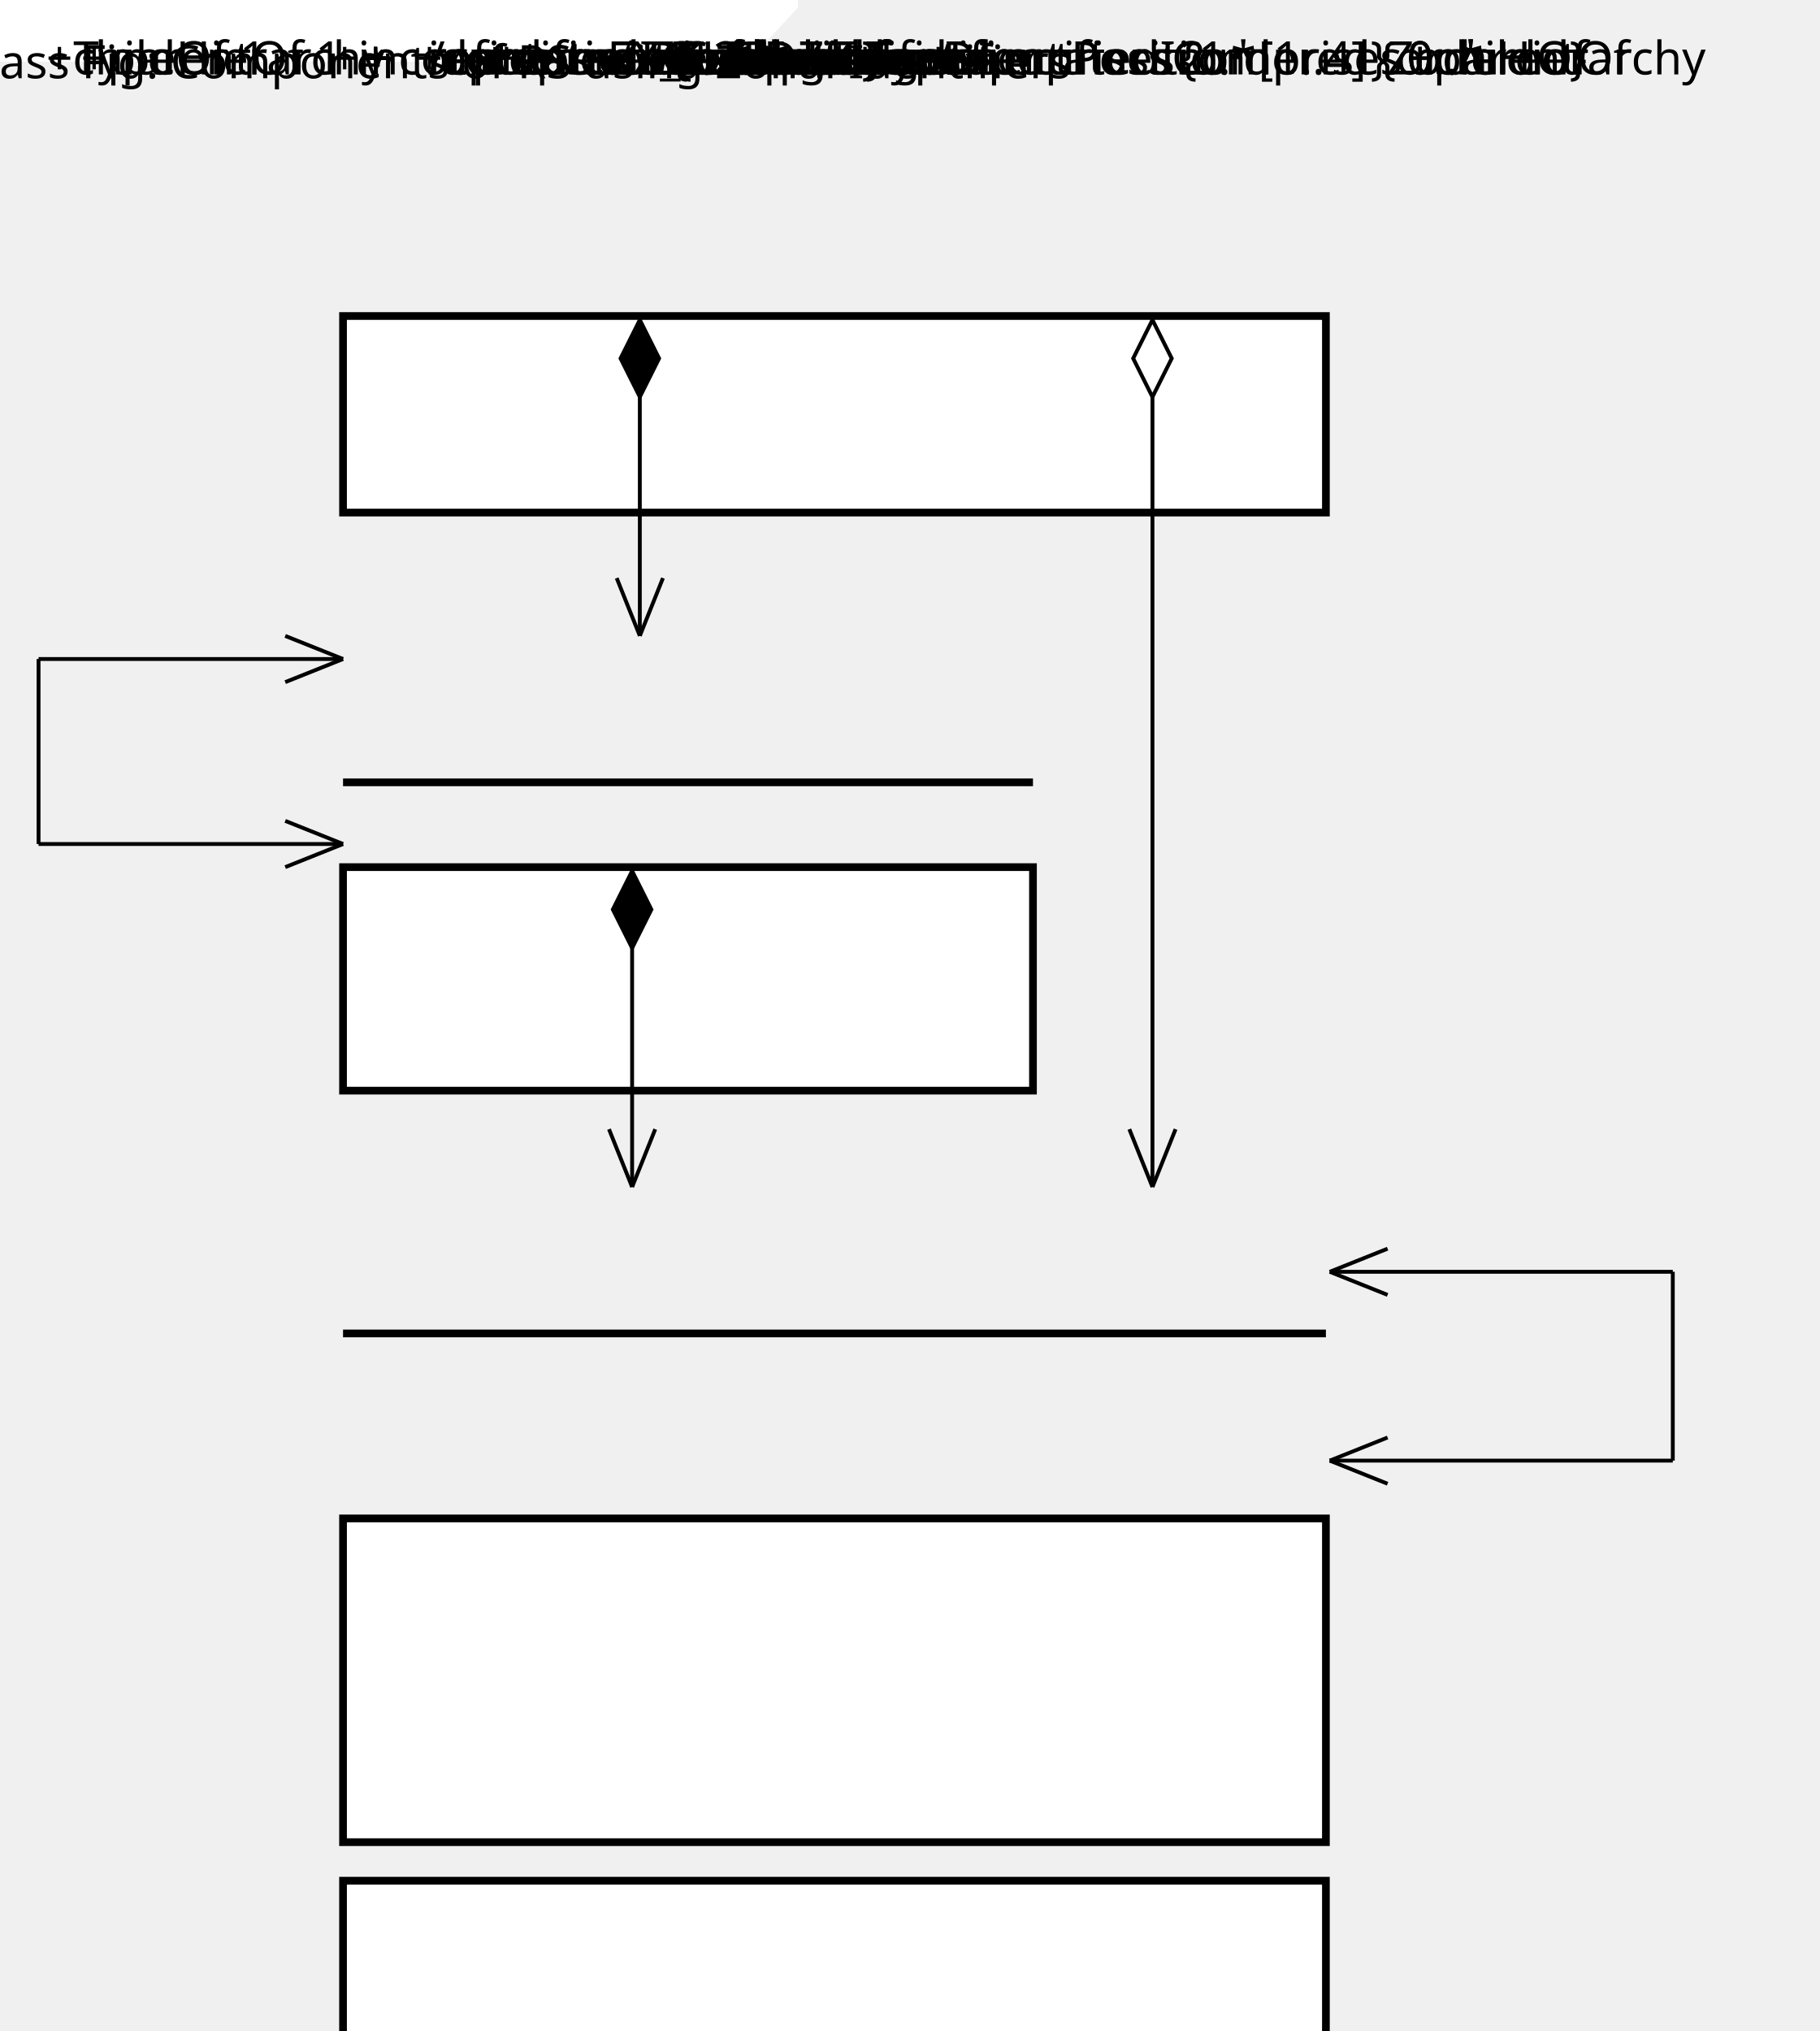
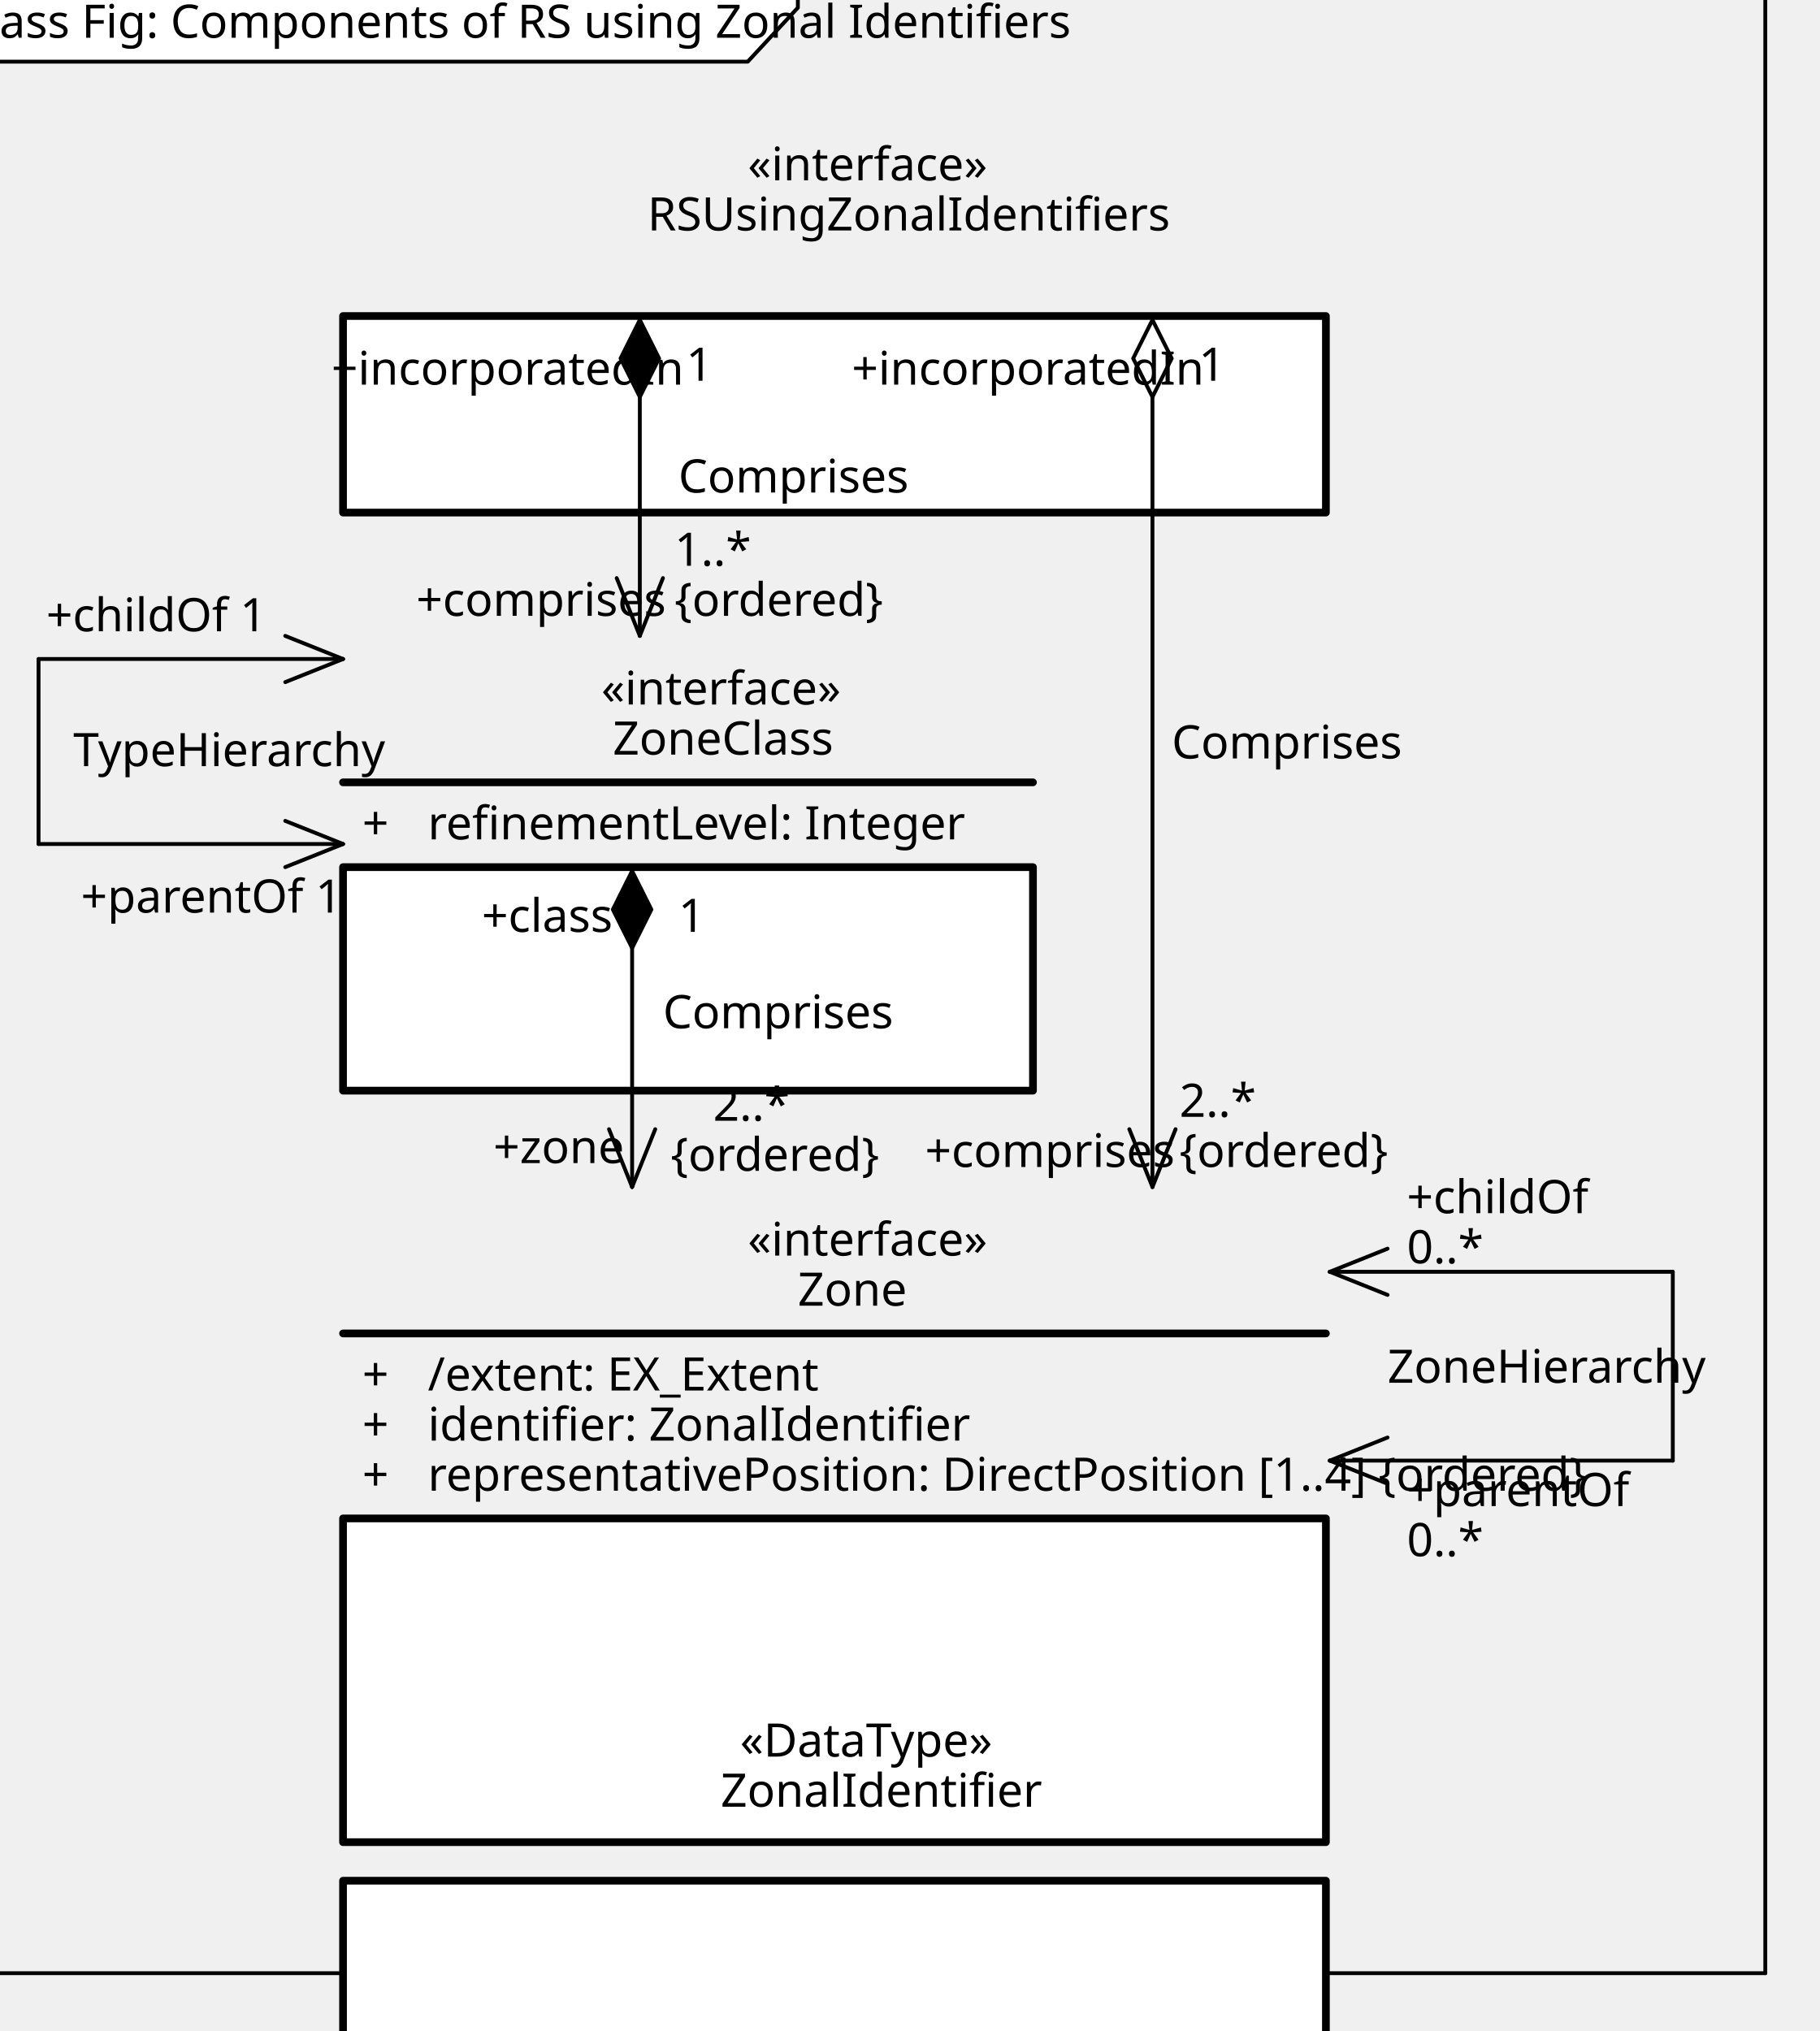
<svg xmlns="http://www.w3.org/2000/svg" width="472" height="527" viewBox="1 -517 472 527" version="1.1">
-   <line stroke="#000000" stroke-width="0" x1="-13" y1="-521.0" x2="-13" y2="-5.0" />
-   <line stroke="#000000" stroke-width="0" x1="-13" y1="-5.0" x2="459" y2="-5.0" />
-   <line stroke="#000000" stroke-width="0" x1="459" y1="-5.0" x2="459" y2="-521.0" />
-   <line stroke="#000000" stroke-width="0" x1="459" y1="-521.0" x2="-13" y2="-521.0" />
-   <path fill="#FFFFFF" stroke="#000000" stroke-width="0" d="M -13 -501.0 L 195 -501.0 L 208 -515.0 L 208 -521.0 L -13 -521.0 L -13 -501.0 Z " fill-rule="evenodd" />
-   <text x="-8" y="-506.0" font-family="Carlito" font-size="12" fill="#000000" text-anchor="start" dominant-baseline="text-before-edge">
+   <line stroke="#000000" stroke-width="1" stroke-linecap="round" stroke-linejoin="round" x1="-13" y1="-521.0" x2="-13" y2="-5.0" />
+   <line stroke="#000000" stroke-width="1" stroke-linecap="round" stroke-linejoin="round" x1="-13" y1="-5.0" x2="459" y2="-5.0" />
+   <line stroke="#000000" stroke-width="1" stroke-linecap="round" stroke-linejoin="round" x1="459" y1="-5.0" x2="459" y2="-521.0" />
+   <line stroke="#000000" stroke-width="1" stroke-linecap="round" stroke-linejoin="round" x1="459" y1="-521.0" x2="-13" y2="-521.0" />
+   <path fill="#FFFFFF" stroke="#000000" stroke-width="1" stroke-linecap="round" stroke-linejoin="round" d="M -13 -501.0 L 195 -501.0 L 208 -515.0 L 208 -521.0 L -13 -521.0 L -13 -501.0 Z " fill-rule="evenodd" />
+   <text font-family="Carlito" fill="#000000" text-anchor="start" style="white-space:pre;" x="-8" y="-507.2" font-size="12" font-weight="400">
    class Fig: Components of RS using Zonal Identifiers
  </text>
-   <rect fill="#FFFFFF" stroke="#000000" stroke-width="2" x="90" y="-435.0" width="255" height="51" />
-   <text x="195" y="-507.0" font-family="Calibri" font-size="12" fill="#000000" text-anchor="start" dominant-baseline="text-before-edge">
+   <rect fill="#FFFFFF" stroke="#000000" stroke-width="2" stroke-linecap="round" stroke-linejoin="round" x="90" y="-435.0" width="255" height="51" />
+   <text font-family="Calibri" fill="#000000" text-anchor="start" style="white-space:pre;" x="195" y="-470.2" font-size="12" font-weight="400">
    «interface»
  </text>
-   <text x="169" y="-507.0" font-family="Calibri" font-size="12" fill="#000000" text-anchor="start" dominant-baseline="text-before-edge">
+   <text font-family="Calibri" fill="#000000" text-anchor="start" style="white-space:pre;" x="169" y="-457.2" font-size="12" font-weight="400">
    RSUsingZonalIdentifiers
  </text>
-   <rect fill="#FFFFFF" stroke="#000000" stroke-width="2" x="90" y="-292.0" width="179" height="58" />
-   <text x="157" y="-507.0" font-family="Calibri" font-size="12" fill="#000000" text-anchor="start" dominant-baseline="text-before-edge">
+   <rect fill="#FFFFFF" stroke="#000000" stroke-width="2" stroke-linecap="round" stroke-linejoin="round" x="90" y="-292.0" width="179" height="58" />
+   <text font-family="Calibri" fill="#000000" text-anchor="start" style="white-space:pre;" x="157" y="-334.2" font-size="12" font-weight="400">
    «interface»
  </text>
-   <text x="160" y="-507.0" font-family="Calibri" font-size="12" fill="#000000" text-anchor="start" dominant-baseline="text-before-edge">
+   <text font-family="Calibri" fill="#000000" text-anchor="start" style="white-space:pre;" x="160" y="-321.2" font-size="12" font-weight="400">
    ZoneClass
  </text>
-   <line stroke="#000000" stroke-width="2" x1="90" y1="-314.0" x2="269" y2="-314.0" />
-   <text x="95" y="-507.0" font-family="Calibri" font-size="12" fill="#000000" text-anchor="start" dominant-baseline="text-before-edge">
+   <line stroke="#000000" stroke-width="2" stroke-linecap="round" stroke-linejoin="round" x1="90" y1="-314.0" x2="269" y2="-314.0" />
+   <text font-family="Calibri" fill="#000000" text-anchor="start" style="white-space:pre;" x="95" y="-299.2" font-size="12" font-weight="400">
    + 
  </text>
-   <text x="112" y="-507.0" font-family="Calibri" font-size="12" fill="#000000" text-anchor="start" dominant-baseline="text-before-edge">
+   <text font-family="Calibri" fill="#000000" text-anchor="start" style="white-space:pre;" x="112" y="-299.2" font-size="12" font-weight="400">
    refinementLevel: Integer
  </text>
-   <rect fill="#FFFFFF" stroke="#000000" stroke-width="2" x="90" y="-123.0" width="255" height="84" />
-   <text x="195" y="-507.0" font-family="Calibri" font-size="12" fill="#000000" text-anchor="start" dominant-baseline="text-before-edge">
+   <rect fill="#FFFFFF" stroke="#000000" stroke-width="2" stroke-linecap="round" stroke-linejoin="round" x="90" y="-123.0" width="255" height="84" />
+   <text font-family="Calibri" fill="#000000" text-anchor="start" style="white-space:pre;" x="195" y="-191.2" font-size="12" font-weight="400">
    «interface»
  </text>
-   <text x="208" y="-507.0" font-family="Calibri" font-size="12" fill="#000000" text-anchor="start" dominant-baseline="text-before-edge">
+   <text font-family="Calibri" fill="#000000" text-anchor="start" style="white-space:pre;" x="208" y="-178.2" font-size="12" font-weight="400">
    Zone
  </text>
-   <line stroke="#000000" stroke-width="2" x1="90" y1="-171.0" x2="345" y2="-171.0" />
-   <text x="95" y="-507.0" font-family="Calibri" font-size="12" fill="#000000" text-anchor="start" dominant-baseline="text-before-edge">
+   <line stroke="#000000" stroke-width="2" stroke-linecap="round" stroke-linejoin="round" x1="90" y1="-171.0" x2="345" y2="-171.0" />
+   <text font-family="Calibri" fill="#000000" text-anchor="start" style="white-space:pre;" x="95" y="-156.2" font-size="12" font-weight="400">
    + 
  </text>
-   <text x="112" y="-507.0" font-family="Calibri" font-size="12" fill="#000000" text-anchor="start" dominant-baseline="text-before-edge">
+   <text font-family="Calibri" fill="#000000" text-anchor="start" style="white-space:pre;" x="112" y="-156.2" font-size="12" font-weight="400">
    /extent: EX_Extent
  </text>
-   <text x="95" y="-507.0" font-family="Calibri" font-size="12" fill="#000000" text-anchor="start" dominant-baseline="text-before-edge">
+   <text font-family="Calibri" fill="#000000" text-anchor="start" style="white-space:pre;" x="95" y="-143.2" font-size="12" font-weight="400">
    + 
  </text>
-   <text x="112" y="-507.0" font-family="Calibri" font-size="12" fill="#000000" text-anchor="start" dominant-baseline="text-before-edge">
+   <text font-family="Calibri" fill="#000000" text-anchor="start" style="white-space:pre;" x="112" y="-143.2" font-size="12" font-weight="400">
    identifier: ZonalIdentifier
  </text>
-   <text x="95" y="-507.0" font-family="Calibri" font-size="12" fill="#000000" text-anchor="start" dominant-baseline="text-before-edge">
+   <text font-family="Calibri" fill="#000000" text-anchor="start" style="white-space:pre;" x="95" y="-130.2" font-size="12" font-weight="400">
    + 
  </text>
-   <text x="112" y="-507.0" font-family="Calibri" font-size="12" fill="#000000" text-anchor="start" dominant-baseline="text-before-edge">
+   <text font-family="Calibri" fill="#000000" text-anchor="start" style="white-space:pre;" x="112" y="-130.2" font-size="12" font-weight="400">
    representativePosition: DirectPosition [1..4] {ordered}
  </text>
-   <rect fill="#FFFFFF" stroke="#000000" stroke-width="2" x="90" y="-29.0" width="255" height="48" />
-   <text x="193" y="-507.0" font-family="Calibri" font-size="12" fill="#000000" text-anchor="start" dominant-baseline="text-before-edge">
+   <rect fill="#FFFFFF" stroke="#000000" stroke-width="2" stroke-linecap="round" stroke-linejoin="round" x="90" y="-29.0" width="255" height="48" />
+   <text font-family="Calibri" fill="#000000" text-anchor="start" style="white-space:pre;" x="193" y="-61.2" font-size="12" font-weight="400">
    «DataType»
  </text>
-   <text x="188" y="-507.0" font-family="Calibri" font-size="12" fill="#000000" text-anchor="start" dominant-baseline="text-before-edge">
+   <text font-family="Calibri" fill="#000000" text-anchor="start" style="white-space:pre;" x="188" y="-48.2" font-size="12" font-weight="400">
    ZonalIdentifier
  </text>
-   <line stroke="#000000" stroke-width="1" x1="167" y1="-352.0" x2="167" y2="-434.0" />
-   <path fill="#000000" stroke="#000000" stroke-width="1" d="M 172 -424.0 L 167 -434.0 L 162 -424.0 L 167 -414.0 Z " fill-rule="evenodd" />
-   <line stroke="#000000" stroke-width="1" x1="167" y1="-352.0" x2="173" y2="-367.0" />
-   <line stroke="#000000" stroke-width="1" x1="167" y1="-352.0" x2="161" y2="-367.0" />
-   <line stroke="#000000" stroke-width="1" x1="90" y1="-346.0" x2="11" y2="-346.0" />
-   <line stroke="#000000" stroke-width="1" x1="11" y1="-346.0" x2="11" y2="-298.0" />
-   <line stroke="#000000" stroke-width="1" x1="11" y1="-298.0" x2="90" y2="-298.0" />
-   <line stroke="#000000" stroke-width="1" x1="90" y1="-298.0" x2="75" y2="-292.0" />
-   <line stroke="#000000" stroke-width="1" x1="90" y1="-298.0" x2="75" y2="-304.0" />
-   <line stroke="#000000" stroke-width="1" x1="90" y1="-346.0" x2="75" y2="-352.0" />
-   <line stroke="#000000" stroke-width="1" x1="90" y1="-346.0" x2="75" y2="-340.0" />
-   <line stroke="#000000" stroke-width="1" x1="300" y1="-209.0" x2="300" y2="-434.0" />
-   <path fill="#FFFFFF" stroke="#000000" stroke-width="1" d="M 305 -424.0 L 300 -434.0 L 295 -424.0 L 300 -414.0 Z " fill-rule="evenodd" />
-   <line stroke="#000000" stroke-width="1" x1="300" y1="-209.0" x2="306" y2="-224.0" />
-   <line stroke="#000000" stroke-width="1" x1="300" y1="-209.0" x2="294" y2="-224.0" />
-   <line stroke="#000000" stroke-width="1" x1="165" y1="-209.0" x2="165" y2="-291.0" />
-   <path fill="#000000" stroke="#000000" stroke-width="1" d="M 170 -281.0 L 165 -291.0 L 160 -281.0 L 165 -271.0 Z " fill-rule="evenodd" />
-   <line stroke="#000000" stroke-width="1" x1="165" y1="-209.0" x2="171" y2="-224.0" />
-   <line stroke="#000000" stroke-width="1" x1="165" y1="-209.0" x2="159" y2="-224.0" />
-   <line stroke="#000000" stroke-width="1" x1="346" y1="-138.0" x2="435" y2="-138.0" />
-   <line stroke="#000000" stroke-width="1" x1="435" y1="-138.0" x2="435" y2="-187.0" />
-   <line stroke="#000000" stroke-width="1" x1="435" y1="-187.0" x2="346" y2="-187.0" />
-   <line stroke="#000000" stroke-width="1" x1="346" y1="-187.0" x2="361" y2="-193.0" />
-   <line stroke="#000000" stroke-width="1" x1="346" y1="-187.0" x2="361" y2="-181.0" />
-   <line stroke="#000000" stroke-width="1" x1="346" y1="-138.0" x2="361" y2="-132.0" />
-   <line stroke="#000000" stroke-width="1" x1="346" y1="-138.0" x2="361" y2="-144.0" />
-   <text x="366" y="-507.0" font-family="Carlito" font-size="12" fill="#000000" text-anchor="start" dominant-baseline="text-before-edge">
+   <line stroke="#000000" stroke-width="1" stroke-linecap="round" stroke-linejoin="round" x1="167" y1="-352.0" x2="167" y2="-434.0" />
+   <path fill="#000000" stroke="#000000" stroke-width="1" stroke-linecap="round" stroke-linejoin="round" d="M 172 -424.0 L 167 -434.0 L 162 -424.0 L 167 -414.0 Z " fill-rule="evenodd" />
+   <line stroke="#000000" stroke-width="1" stroke-linecap="round" stroke-linejoin="round" x1="167" y1="-352.0" x2="173" y2="-367.0" />
+   <line stroke="#000000" stroke-width="1" stroke-linecap="round" stroke-linejoin="round" x1="167" y1="-352.0" x2="161" y2="-367.0" />
+   <line stroke="#000000" stroke-width="1" stroke-linecap="round" stroke-linejoin="round" x1="90" y1="-346.0" x2="11" y2="-346.0" />
+   <line stroke="#000000" stroke-width="1" stroke-linecap="round" stroke-linejoin="round" x1="11" y1="-346.0" x2="11" y2="-298.0" />
+   <line stroke="#000000" stroke-width="1" stroke-linecap="round" stroke-linejoin="round" x1="11" y1="-298.0" x2="90" y2="-298.0" />
+   <line stroke="#000000" stroke-width="1" stroke-linecap="round" stroke-linejoin="round" x1="90" y1="-298.0" x2="75" y2="-292.0" />
+   <line stroke="#000000" stroke-width="1" stroke-linecap="round" stroke-linejoin="round" x1="90" y1="-298.0" x2="75" y2="-304.0" />
+   <line stroke="#000000" stroke-width="1" stroke-linecap="round" stroke-linejoin="round" x1="90" y1="-346.0" x2="75" y2="-352.0" />
+   <line stroke="#000000" stroke-width="1" stroke-linecap="round" stroke-linejoin="round" x1="90" y1="-346.0" x2="75" y2="-340.0" />
+   <line stroke="#000000" stroke-width="1" stroke-linecap="round" stroke-linejoin="round" x1="300" y1="-209.0" x2="300" y2="-434.0" />
+   <path fill="#FFFFFF" stroke="#000000" stroke-width="1" stroke-linecap="round" stroke-linejoin="round" d="M 305 -424.0 L 300 -434.0 L 295 -424.0 L 300 -414.0 Z " fill-rule="evenodd" />
+   <line stroke="#000000" stroke-width="1" stroke-linecap="round" stroke-linejoin="round" x1="300" y1="-209.0" x2="306" y2="-224.0" />
+   <line stroke="#000000" stroke-width="1" stroke-linecap="round" stroke-linejoin="round" x1="300" y1="-209.0" x2="294" y2="-224.0" />
+   <line stroke="#000000" stroke-width="1" stroke-linecap="round" stroke-linejoin="round" x1="165" y1="-209.0" x2="165" y2="-291.0" />
+   <path fill="#000000" stroke="#000000" stroke-width="1" stroke-linecap="round" stroke-linejoin="round" d="M 170 -281.0 L 165 -291.0 L 160 -281.0 L 165 -271.0 Z " fill-rule="evenodd" />
+   <line stroke="#000000" stroke-width="1" stroke-linecap="round" stroke-linejoin="round" x1="165" y1="-209.0" x2="171" y2="-224.0" />
+   <line stroke="#000000" stroke-width="1" stroke-linecap="round" stroke-linejoin="round" x1="165" y1="-209.0" x2="159" y2="-224.0" />
+   <line stroke="#000000" stroke-width="1" stroke-linecap="round" stroke-linejoin="round" x1="346" y1="-138.0" x2="435" y2="-138.0" />
+   <line stroke="#000000" stroke-width="1" stroke-linecap="round" stroke-linejoin="round" x1="435" y1="-138.0" x2="435" y2="-187.0" />
+   <line stroke="#000000" stroke-width="1" stroke-linecap="round" stroke-linejoin="round" x1="435" y1="-187.0" x2="346" y2="-187.0" />
+   <line stroke="#000000" stroke-width="1" stroke-linecap="round" stroke-linejoin="round" x1="346" y1="-187.0" x2="361" y2="-193.0" />
+   <line stroke="#000000" stroke-width="1" stroke-linecap="round" stroke-linejoin="round" x1="346" y1="-187.0" x2="361" y2="-181.0" />
+   <line stroke="#000000" stroke-width="1" stroke-linecap="round" stroke-linejoin="round" x1="346" y1="-138.0" x2="361" y2="-132.0" />
+   <line stroke="#000000" stroke-width="1" stroke-linecap="round" stroke-linejoin="round" x1="346" y1="-138.0" x2="361" y2="-144.0" />
+   <text font-family="Carlito" fill="#000000" text-anchor="start" style="white-space:pre;" x="366" y="-126.2" font-size="12" font-weight="400">
    +parentOf
  </text>
-   <text x="366" y="-507.0" font-family="Carlito" font-size="12" fill="#000000" text-anchor="start" dominant-baseline="text-before-edge">
+   <text font-family="Carlito" fill="#000000" text-anchor="start" style="white-space:pre;" x="366" y="-113.2" font-size="12" font-weight="400">
    0..*
  </text>
-   <text x="361" y="-507.0" font-family="Carlito" font-size="12" fill="#000000" text-anchor="start" dominant-baseline="text-before-edge">
+   <text font-family="Carlito" fill="#000000" text-anchor="start" style="white-space:pre;" x="361" y="-158.2" font-size="12" font-weight="400">
    ZoneHierarchy
  </text>
-   <text x="366" y="-507.0" font-family="Carlito" font-size="12" fill="#000000" text-anchor="start" dominant-baseline="text-before-edge">
+   <text font-family="Carlito" fill="#000000" text-anchor="start" style="white-space:pre;" x="366" y="-202.2" font-size="12" font-weight="400">
    +childOf
  </text>
-   <text x="366" y="-507.0" font-family="Carlito" font-size="12" fill="#000000" text-anchor="start" dominant-baseline="text-before-edge">
+   <text font-family="Carlito" fill="#000000" text-anchor="start" style="white-space:pre;" x="366" y="-189.2" font-size="12" font-weight="400">
    0..*
  </text>
-   <text x="241" y="-507.0" font-family="Carlito" font-size="12" fill="#000000" text-anchor="start" dominant-baseline="text-before-edge">
+   <text font-family="Carlito" fill="#000000" text-anchor="start" style="white-space:pre;" x="241" y="-214.2" font-size="12" font-weight="400">
    +comprises
  </text>
-   <text x="307" y="-507.0" font-family="Carlito" font-size="12" fill="#000000" text-anchor="start" dominant-baseline="text-before-edge">
+   <text font-family="Carlito" fill="#000000" text-anchor="start" style="white-space:pre;" x="307" y="-227.2" font-size="12" font-weight="400">
    2..*
  </text>
-   <text x="307" y="-507.0" font-family="Carlito" font-size="12" fill="#000000" text-anchor="start" dominant-baseline="text-before-edge">
+   <text font-family="Carlito" fill="#000000" text-anchor="start" style="white-space:pre;" x="307" y="-214.2" font-size="12" font-weight="400">
    {ordered}
  </text>
-   <text x="305" y="-507.0" font-family="Carlito" font-size="12" fill="#000000" text-anchor="start" dominant-baseline="text-before-edge">
+   <text font-family="Carlito" fill="#000000" text-anchor="start" style="white-space:pre;" x="305" y="-320.2" font-size="12" font-weight="400">
    Comprises
  </text>
-   <text x="222" y="-507.0" font-family="Carlito" font-size="12" fill="#000000" text-anchor="start" dominant-baseline="text-before-edge">
+   <text font-family="Carlito" fill="#000000" text-anchor="start" style="white-space:pre;" x="222" y="-417.2" font-size="12" font-weight="400">
    +incorporatedIn
  </text>
-   <text x="312" y="-507.0" font-family="Carlito" font-size="12" fill="#000000" text-anchor="start" dominant-baseline="text-before-edge">
+   <text font-family="Carlito" fill="#000000" text-anchor="start" style="white-space:pre;" x="312" y="-418.2" font-size="12" font-weight="400">
    1
  </text>
-   <text x="13" y="-507.0" font-family="Carlito" font-size="12" fill="#000000" text-anchor="start" dominant-baseline="text-before-edge">
+   <text font-family="Carlito" fill="#000000" text-anchor="start" style="white-space:pre;" x="13" y="-353.2" font-size="12" font-weight="400">
    +childOf 1
  </text>
-   <text x="20" y="-507.0" font-family="Carlito" font-size="12" fill="#000000" text-anchor="start" dominant-baseline="text-before-edge">
+   <text font-family="Carlito" fill="#000000" text-anchor="start" style="white-space:pre;" x="20" y="-318.2" font-size="12" font-weight="400">
    TypeHierarchy
  </text>
-   <text x="22" y="-507.0" font-family="Carlito" font-size="12" fill="#000000" text-anchor="start" dominant-baseline="text-before-edge">
+   <text font-family="Carlito" fill="#000000" text-anchor="start" style="white-space:pre;" x="22" y="-280.2" font-size="12" font-weight="400">
    +parentOf 1
  </text>
-   <text x="129" y="-507.0" font-family="Carlito" font-size="12" fill="#000000" text-anchor="start" dominant-baseline="text-before-edge">
+   <text font-family="Carlito" fill="#000000" text-anchor="start" style="white-space:pre;" x="129" y="-215.2" font-size="12" font-weight="400">
    +zone
  </text>
-   <text x="186" y="-507.0" font-family="Carlito" font-size="12" fill="#000000" text-anchor="start" dominant-baseline="text-before-edge">
+   <text font-family="Carlito" fill="#000000" text-anchor="start" style="white-space:pre;" x="186" y="-226.2" font-size="12" font-weight="400">
    2..*
  </text>
-   <text x="175" y="-507.0" font-family="Carlito" font-size="12" fill="#000000" text-anchor="start" dominant-baseline="text-before-edge">
+   <text font-family="Carlito" fill="#000000" text-anchor="start" style="white-space:pre;" x="175" y="-213.2" font-size="12" font-weight="400">
    {ordered}
  </text>
-   <text x="173" y="-507.0" font-family="Carlito" font-size="12" fill="#000000" text-anchor="start" dominant-baseline="text-before-edge">
+   <text font-family="Carlito" fill="#000000" text-anchor="start" style="white-space:pre;" x="173" y="-250.2" font-size="12" font-weight="400">
    Comprises
  </text>
-   <text x="126" y="-507.0" font-family="Carlito" font-size="12" fill="#000000" text-anchor="start" dominant-baseline="text-before-edge">
+   <text font-family="Carlito" fill="#000000" text-anchor="start" style="white-space:pre;" x="126" y="-275.2" font-size="12" font-weight="400">
    +class
  </text>
-   <text x="177" y="-507.0" font-family="Carlito" font-size="12" fill="#000000" text-anchor="start" dominant-baseline="text-before-edge">
+   <text font-family="Carlito" fill="#000000" text-anchor="start" style="white-space:pre;" x="177" y="-275.2" font-size="12" font-weight="400">
    1
  </text>
-   <text x="109" y="-507.0" font-family="Carlito" font-size="12" fill="#000000" text-anchor="start" dominant-baseline="text-before-edge">
+   <text font-family="Carlito" fill="#000000" text-anchor="start" style="white-space:pre;" x="109" y="-357.2" font-size="12" font-weight="400">
    +comprises
  </text>
-   <text x="176" y="-507.0" font-family="Carlito" font-size="12" fill="#000000" text-anchor="start" dominant-baseline="text-before-edge">
+   <text font-family="Carlito" fill="#000000" text-anchor="start" style="white-space:pre;" x="176" y="-370.2" font-size="12" font-weight="400">
    1..*
  </text>
-   <text x="176" y="-507.0" font-family="Carlito" font-size="12" fill="#000000" text-anchor="start" dominant-baseline="text-before-edge">
+   <text font-family="Carlito" fill="#000000" text-anchor="start" style="white-space:pre;" x="176" y="-357.2" font-size="12" font-weight="400">
    {ordered}
  </text>
-   <text x="177" y="-507.0" font-family="Carlito" font-size="12" fill="#000000" text-anchor="start" dominant-baseline="text-before-edge">
+   <text font-family="Carlito" fill="#000000" text-anchor="start" style="white-space:pre;" x="177" y="-389.2" font-size="12" font-weight="400">
    Comprises
  </text>
-   <text x="87" y="-507.0" font-family="Carlito" font-size="12" fill="#000000" text-anchor="start" dominant-baseline="text-before-edge">
+   <text font-family="Carlito" fill="#000000" text-anchor="start" style="white-space:pre;" x="87" y="-417.2" font-size="12" font-weight="400">
    +incorporatedIn
  </text>
-   <text x="179" y="-507.0" font-family="Carlito" font-size="12" fill="#000000" text-anchor="start" dominant-baseline="text-before-edge">
+   <text font-family="Carlito" fill="#000000" text-anchor="start" style="white-space:pre;" x="179" y="-418.2" font-size="12" font-weight="400">
    1
  </text>
</svg>
